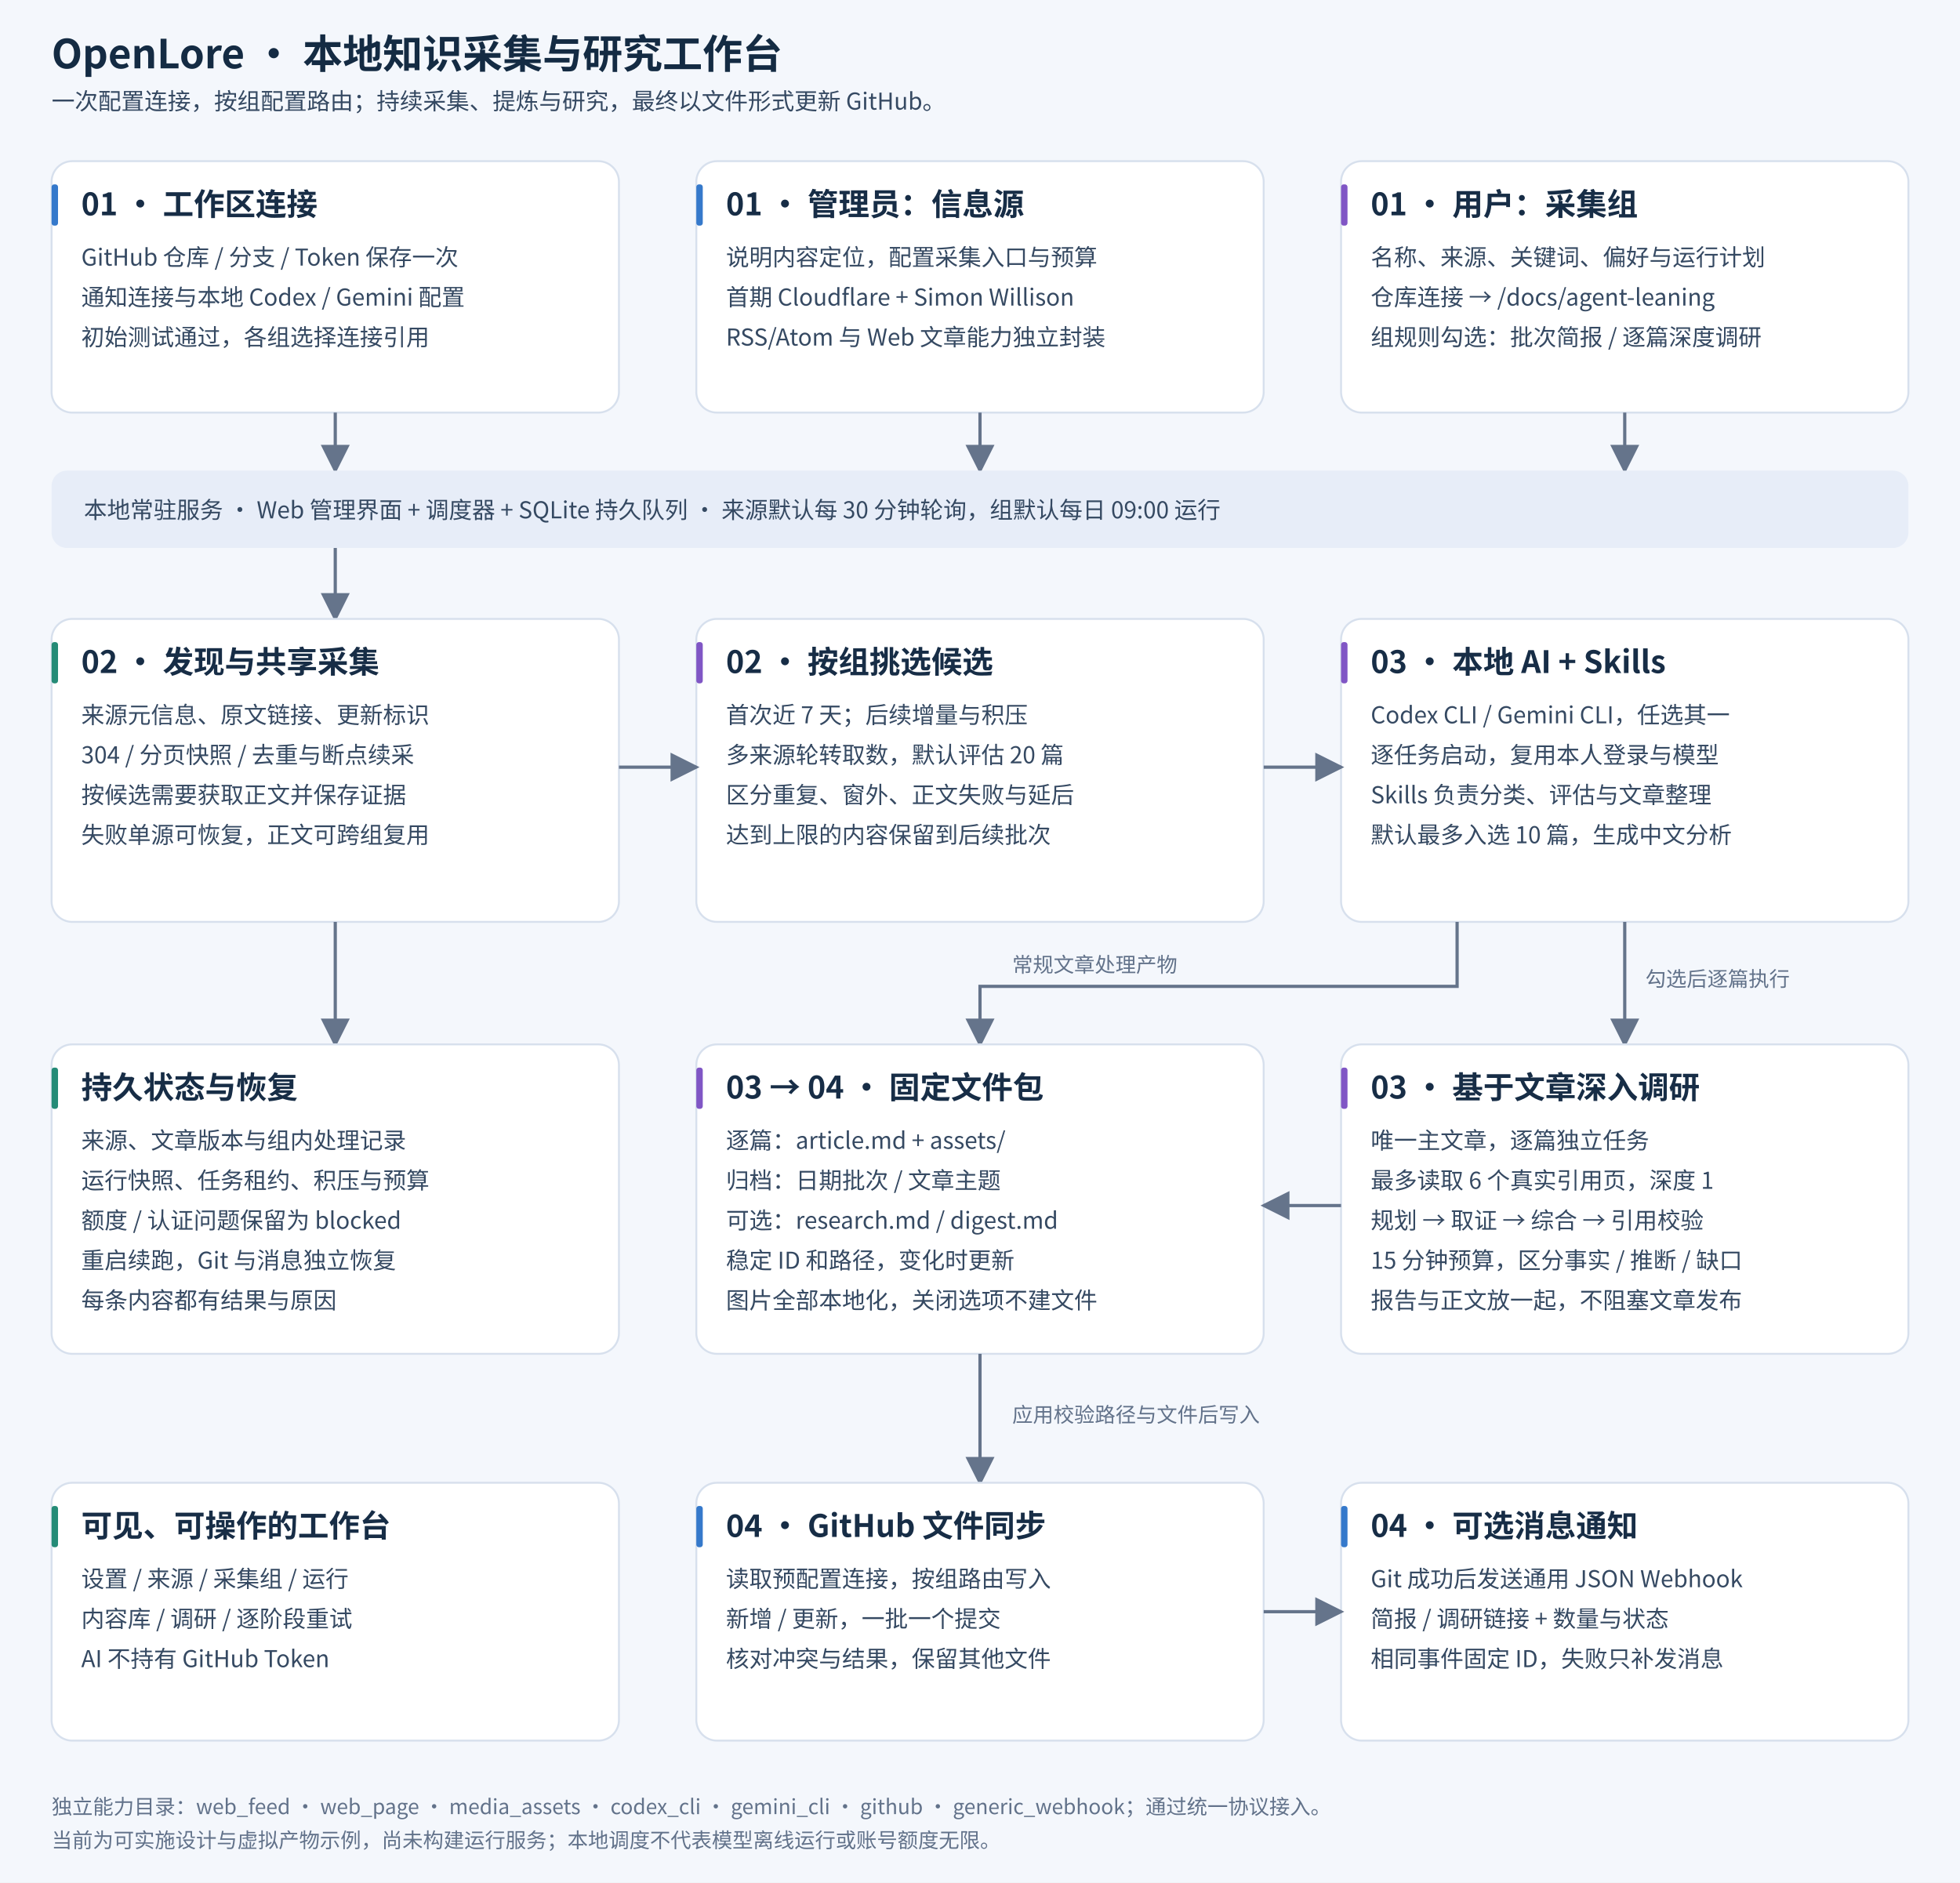
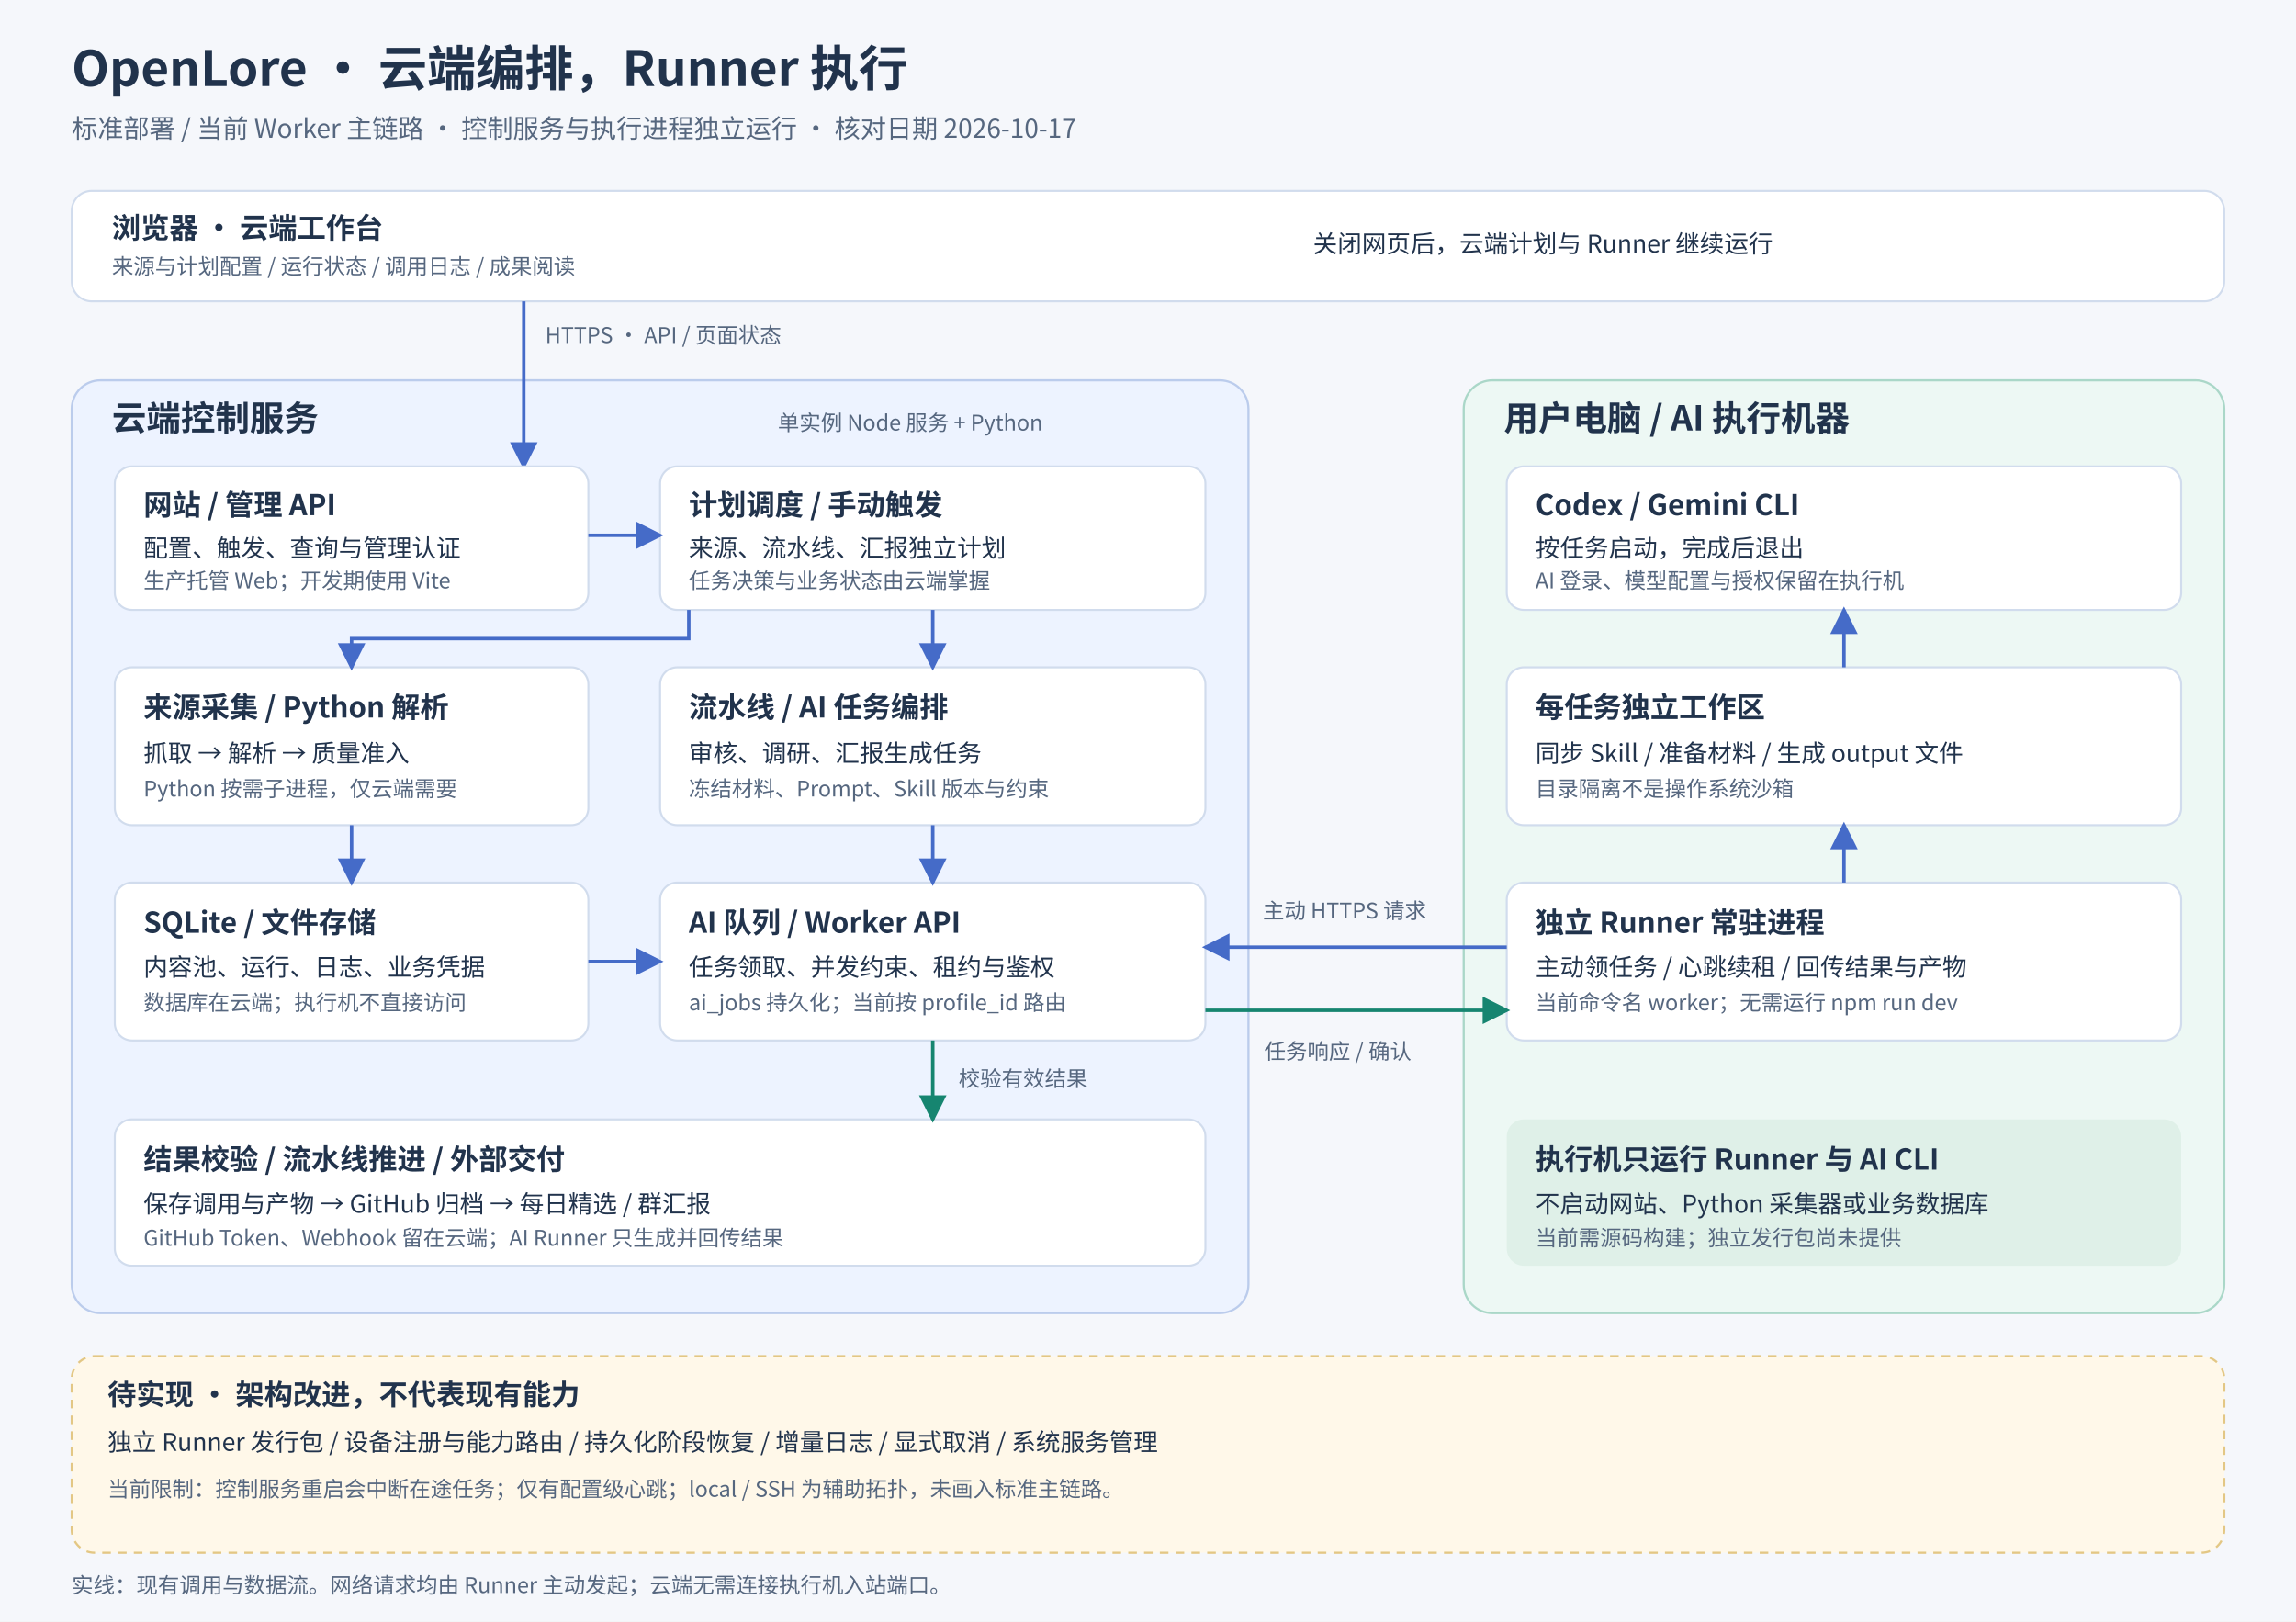
- <svg xmlns="http://www.w3.org/2000/svg" width="1520" height="1460" viewBox="0 0 1520 1460" role="img" aria-labelledby="title desc">
+ <svg xmlns="http://www.w3.org/2000/svg" width="1600" height="1130" viewBox="0 0 1600 1130" role="img" aria-labelledby="title desc">
  <defs>
-     <marker id="arrow" markerWidth="9" markerHeight="9" refX="8" refY="4.5" orient="auto">
-       <path d="M0 0 L9 4.5 L0 9 Z" fill="#65748b" />
+     <marker id="blue" markerWidth="8" markerHeight="8" refX="7" refY="4" orient="auto">
+       <path d="M0 0 L8 4 L0 8 Z" fill="#456bc8" />
+     </marker>
+     <marker id="green" markerWidth="8" markerHeight="8" refX="7" refY="4" orient="auto">
+       <path d="M0 0 L8 4 L0 8 Z" fill="#168570" />
    </marker>
  </defs>
-   <style>text{font-family:"PingFang SC","Microsoft YaHei","Noto Sans CJK SC",Arial,sans-serif}.title{font-size:31px;font-weight:700;fill:#142b43}.head{font-size:24px;font-weight:650;fill:#172d46}.body{font-size:18px;fill:#354962}.small{font-size:16px;fill:#62728a}.code{font-family:Menlo,Consolas,monospace;font-size:17px;fill:#354962}.arrow{fill:none;stroke:#65748b;stroke-width:2.5;marker-end:url(#arrow)}</style>
-   <rect width="1520" height="1460" fill="#f4f7fc" />
-   <text x="40" y="53" class="title">OpenLore · 本地知识采集与研究工作台</text>
-   <text x="40" y="85" class="body">一次配置连接，按组配置路由；持续采集、提炼与研究，最终以文件形式更新 GitHub。</text>
-   <rect x="40" y="125" width="440" height="195" rx="16" fill="white" stroke="#d7e0ed" stroke-width="1.5" />
-   <rect x="40" y="143" width="5" height="32" rx="2" fill="#3579cb" />
-   <text x="63" y="167" class="head">01 · 工作区连接</text>
-   <text x="63" y="206" class="body">GitHub 仓库 / 分支 / Token 保存一次</text>
-   <text x="63" y="237" class="body">通知连接与本地 Codex / Gemini 配置</text>
-   <text x="63" y="268" class="body">初始测试通过，各组选择连接引用</text>
-   <rect x="540" y="125" width="440" height="195" rx="16" fill="white" stroke="#d7e0ed" stroke-width="1.5" />
-   <rect x="540" y="143" width="5" height="32" rx="2" fill="#3579cb" />
-   <text x="563" y="167" class="head">01 · 管理员：信息源</text>
-   <text x="563" y="206" class="body">说明内容定位，配置采集入口与预算</text>
-   <text x="563" y="237" class="body">首期 Cloudflare + Simon Willison</text>
-   <text x="563" y="268" class="body">RSS/Atom 与 Web 文章能力独立封装</text>
-   <rect x="1040" y="125" width="440" height="195" rx="16" fill="white" stroke="#d7e0ed" stroke-width="1.5" />
-   <rect x="1040" y="143" width="5" height="32" rx="2" fill="#8056c5" />
-   <text x="1063" y="167" class="head">01 · 用户：采集组</text>
-   <text x="1063" y="206" class="body">名称、来源、关键词、偏好与运行计划</text>
-   <text x="1063" y="237" class="body">仓库连接 → /docs/agent-leaning</text>
-   <text x="1063" y="268" class="body">组规则勾选：批次简报 / 逐篇深度调研</text>
-   <path d="M260 320 V365" class="arrow" />
-   <path d="M760 320 V365" class="arrow" />
-   <path d="M1260 320 V365" class="arrow" />
-   <rect x="40" y="365" width="1440" height="60" rx="12" fill="#e7edf8" />
-   <text x="65" y="402" class="body">本地常驻服务 · Web 管理界面 + 调度器 + SQLite 持久队列 · 来源默认每 30 分钟轮询，组默认每日 09:00 运行</text>
-   <path d="M260 425 V480" class="arrow" />
-   <rect x="40" y="480" width="440" height="235" rx="16" fill="white" stroke="#d7e0ed" stroke-width="1.5" />
-   <rect x="40" y="498" width="5" height="32" rx="2" fill="#258b77" />
-   <text x="63" y="522" class="head">02 · 发现与共享采集</text>
-   <text x="63" y="561" class="body">来源元信息、原文链接、更新标识</text>
-   <text x="63" y="592" class="body">304 / 分页快照 / 去重与断点续采</text>
-   <text x="63" y="623" class="body">按候选需要获取正文并保存证据</text>
-   <text x="63" y="654" class="body">失败单源可恢复，正文可跨组复用</text>
-   <rect x="540" y="480" width="440" height="235" rx="16" fill="white" stroke="#d7e0ed" stroke-width="1.5" />
-   <rect x="540" y="498" width="5" height="32" rx="2" fill="#8056c5" />
-   <text x="563" y="522" class="head">02 · 按组挑选候选</text>
-   <text x="563" y="561" class="body">首次近 7 天；后续增量与积压</text>
-   <text x="563" y="592" class="body">多来源轮转取数，默认评估 20 篇</text>
-   <text x="563" y="623" class="body">区分重复、窗外、正文失败与延后</text>
-   <text x="563" y="654" class="body">达到上限的内容保留到后续批次</text>
-   <rect x="1040" y="480" width="440" height="235" rx="16" fill="white" stroke="#d7e0ed" stroke-width="1.5" />
-   <rect x="1040" y="498" width="5" height="32" rx="2" fill="#8056c5" />
-   <text x="1063" y="522" class="head">03 · 本地 AI + Skills</text>
-   <text x="1063" y="561" class="body">Codex CLI / Gemini CLI，任选其一</text>
-   <text x="1063" y="592" class="body">逐任务启动，复用本人登录与模型</text>
-   <text x="1063" y="623" class="body">Skills 负责分类、评估与文章整理</text>
-   <text x="1063" y="654" class="body">默认最多入选 10 篇，生成中文分析</text>
-   <path d="M480 595 H540" class="arrow" />
-   <path d="M980 595 H1040" class="arrow" />
-   <path d="M260 715 V810" class="arrow" />
-   <path d="M1130 715 V765 H760 V810" class="arrow" />
-   <text x="785" y="754" class="small">常规文章处理产物</text>
-   <path d="M1260 715 V810" class="arrow" />
-   <text x="1276" y="765" class="small">勾选后逐篇执行</text>
-   <rect x="40" y="810" width="440" height="240" rx="16" fill="white" stroke="#d7e0ed" stroke-width="1.5" />
-   <rect x="40" y="828" width="5" height="32" rx="2" fill="#258b77" />
-   <text x="63" y="852" class="head">持久状态与恢复</text>
-   <text x="63" y="891" class="body">来源、文章版本与组内处理记录</text>
-   <text x="63" y="922" class="body">运行快照、任务租约、积压与预算</text>
-   <text x="63" y="953" class="body">额度 / 认证问题保留为 blocked</text>
-   <text x="63" y="984" class="body">重启续跑，Git 与消息独立恢复</text>
-   <text x="63" y="1015" class="body">每条内容都有结果与原因</text>
-   <rect x="540" y="810" width="440" height="240" rx="16" fill="white" stroke="#d7e0ed" stroke-width="1.5" />
-   <rect x="540" y="828" width="5" height="32" rx="2" fill="#8056c5" />
-   <text x="563" y="852" class="head">03 → 04 · 固定文件包</text>
-   <text x="563" y="891" class="body">逐篇：article.md + assets/</text>
-   <text x="563" y="922" class="body">归档：日期批次 / 文章主题</text>
-   <text x="563" y="953" class="body">可选：research.md / digest.md</text>
-   <text x="563" y="984" class="body">稳定 ID 和路径，变化时更新</text>
-   <text x="563" y="1015" class="body">图片全部本地化，关闭选项不建文件</text>
-   <rect x="1040" y="810" width="440" height="240" rx="16" fill="white" stroke="#d7e0ed" stroke-width="1.5" />
-   <rect x="1040" y="828" width="5" height="32" rx="2" fill="#8056c5" />
-   <text x="1063" y="852" class="head">03 · 基于文章深入调研</text>
-   <text x="1063" y="891" class="body">唯一主文章，逐篇独立任务</text>
-   <text x="1063" y="922" class="body">最多读取 6 个真实引用页，深度 1</text>
-   <text x="1063" y="953" class="body">规划 → 取证 → 综合 → 引用校验</text>
-   <text x="1063" y="984" class="body">15 分钟预算，区分事实 / 推断 / 缺口</text>
-   <text x="1063" y="1015" class="body">报告与正文放一起，不阻塞文章发布</text>
-   <path d="M1040 935 H980" class="arrow" />
-   <path d="M760 1050 V1150" class="arrow" />
-   <text x="785" y="1103" class="small">应用校验路径与文件后写入</text>
-   <rect x="40" y="1150" width="440" height="200" rx="16" fill="white" stroke="#d7e0ed" stroke-width="1.5" />
-   <rect x="40" y="1168" width="5" height="32" rx="2" fill="#258b77" />
-   <text x="63" y="1192" class="head">可见、可操作的工作台</text>
-   <text x="63" y="1231" class="body">设置 / 来源 / 采集组 / 运行</text>
-   <text x="63" y="1262" class="body">内容库 / 调研 / 逐阶段重试</text>
-   <text x="63" y="1293" class="body">AI 不持有 GitHub Token</text>
-   <rect x="540" y="1150" width="440" height="200" rx="16" fill="white" stroke="#d7e0ed" stroke-width="1.5" />
-   <rect x="540" y="1168" width="5" height="32" rx="2" fill="#3579cb" />
-   <text x="563" y="1192" class="head">04 · GitHub 文件同步</text>
-   <text x="563" y="1231" class="body">读取预配置连接，按组路由写入</text>
-   <text x="563" y="1262" class="body">新增 / 更新，一批一个提交</text>
-   <text x="563" y="1293" class="body">核对冲突与结果，保留其他文件</text>
-   <rect x="1040" y="1150" width="440" height="200" rx="16" fill="white" stroke="#d7e0ed" stroke-width="1.5" />
-   <rect x="1040" y="1168" width="5" height="32" rx="2" fill="#3579cb" />
-   <text x="1063" y="1192" class="head">04 · 可选消息通知</text>
-   <text x="1063" y="1231" class="body">Git 成功后发送通用 JSON Webhook</text>
-   <text x="1063" y="1262" class="body">简报 / 调研链接 + 数量与状态</text>
-   <text x="1063" y="1293" class="body">相同事件固定 ID，失败只补发消息</text>
-   <path d="M980 1250 H1040" class="arrow" />
-   <text x="40" y="1407" class="small">独立能力目录：web_feed · web_page · media_assets · codex_cli · gemini_cli · github · generic_webhook；通过统一协议接入。</text>
-   <text x="40" y="1433" class="small">当前为可实施设计与虚拟产物示例，尚未构建运行服务；本地调度不代表模型离线运行或账号额度无限。</text>
+   <style>
+     text{font-family:"PingFang SC","Microsoft YaHei","Noto Sans CJK SC",sans-serif;fill:#21334c}
+     .title{font-size:34px;font-weight:700}.sub{font-size:18px;fill:#56677f}.head{font-size:24px;font-weight:650}.label{font-size:20px;font-weight:600}.body{font-size:17px}.small{font-size:15px;fill:#56677f}.mono{font-family:Menlo,Consolas,monospace;font-size:16px}
+     .flow{stroke:#456bc8;stroke-width:2.4;fill:none;marker-end:url(#blue)}.return{stroke:#168570;stroke-width:2.4;fill:none;marker-end:url(#green)}.box{fill:white;stroke:#d1dced;stroke-width:1.4}
+   </style>
+   <rect width="1600" height="1130" fill="#f5f7fb" />
+   <text x="50" y="60" class="title">OpenLore · 云端编排，Runner 执行</text>
+   <text x="50" y="96" class="sub">标准部署 / 当前 Worker 主链路 · 控制服务与执行进程独立运行 · 核对日期 2026-10-17</text>
+   <rect x="50" y="133" width="1500" height="77" rx="14" class="box" />
+   <text x="78" y="166" class="label">浏览器 · 云端工作台</text>
+   <text x="78" y="191" class="small">来源与计划配置 / 运行状态 / 调用日志 / 成果阅读</text>
+   <text x="915" y="176" class="body">关闭网页后，云端计划与 Runner 继续运行</text>
+   <text x="380" y="239" class="small">HTTPS · API / 页面状态</text>
+   <rect x="50" y="265" width="820" height="650" rx="20" fill="#edf3ff" stroke="#bbccec" stroke-width="1.5" />
+   <text x="78" y="300" class="head">云端控制服务</text>
+   <text x="542" y="300" class="small">单实例 Node 服务 + Python</text>
+   <path d="M365 210 V325" class="flow" />
+   <rect x="80" y="325" width="330" height="100" rx="12" class="box" />
+   <text x="100" y="359" class="label">网站 / 管理 API</text>
+   <text x="100" y="388" class="body">配置、触发、查询与管理认证</text>
+   <text x="100" y="410" class="small">生产托管 Web；开发期使用 Vite</text>
+   <rect x="460" y="325" width="380" height="100" rx="12" class="box" />
+   <text x="480" y="359" class="label">计划调度 / 手动触发</text>
+   <text x="480" y="388" class="body">来源、流水线、汇报独立计划</text>
+   <text x="480" y="410" class="small">任务决策与业务状态由云端掌握</text>
+   <path d="M410 373 H460" class="flow" />
+   <rect x="80" y="465" width="330" height="110" rx="12" class="box" />
+   <text x="100" y="500" class="label">来源采集 / Python 解析</text>
+   <text x="100" y="531" class="body">抓取 → 解析 → 质量准入</text>
+   <text x="100" y="555" class="small">Python 按需子进程，仅云端需要</text>
+   <rect x="460" y="465" width="380" height="110" rx="12" class="box" />
+   <text x="480" y="500" class="label">流水线 / AI 任务编排</text>
+   <text x="480" y="531" class="body">审核、调研、汇报生成任务</text>
+   <text x="480" y="555" class="small">冻结材料、Prompt、Skill 版本与约束</text>
+   <path d="M650 425 V465" class="flow" />
+   <path d="M480 425 V445 H245 V465" class="flow" />
+   <rect x="80" y="615" width="330" height="110" rx="12" class="box" />
+   <text x="100" y="650" class="label">SQLite / 文件存储</text>
+   <text x="100" y="680" class="body">内容池、运行、日志、业务凭据</text>
+   <text x="100" y="704" class="small">数据库在云端；执行机不直接访问</text>
+   <rect x="460" y="615" width="380" height="110" rx="12" class="box" />
+   <text x="480" y="650" class="label">AI 队列 / Worker API</text>
+   <text x="480" y="680" class="body">任务领取、并发约束、租约与鉴权</text>
+   <text x="480" y="704" class="small">ai_jobs 持久化；当前按 profile_id 路由</text>
+   <path d="M245 575 V615" class="flow" />
+   <path d="M650 575 V615" class="flow" />
+   <path d="M410 670 H460" class="flow" />
+   <rect x="80" y="780" width="760" height="102" rx="12" class="box" />
+   <text x="100" y="815" class="label">结果校验 / 流水线推进 / 外部交付</text>
+   <text x="100" y="845" class="body">保存调用与产物 → GitHub 归档 → 每日精选 / 群汇报</text>
+   <text x="100" y="868" class="small">GitHub Token、Webhook 留在云端；AI Runner 只生成并回传结果</text>
+   <path d="M650 725 V780" class="return" />
+   <text x="668" y="757" class="small">校验有效结果</text>
+   <rect x="1020" y="265" width="530" height="650" rx="20" fill="#edf8f4" stroke="#aad7c8" stroke-width="1.5" />
+   <text x="1048" y="300" class="head">用户电脑 / AI 执行机器</text>
+   <rect x="1050" y="325" width="470" height="100" rx="12" class="box" />
+   <text x="1070" y="359" class="label">Codex / Gemini CLI</text>
+   <text x="1070" y="388" class="body">按任务启动，完成后退出</text>
+   <text x="1070" y="410" class="small">AI 登录、模型配置与授权保留在执行机</text>
+   <rect x="1050" y="465" width="470" height="110" rx="12" class="box" />
+   <text x="1070" y="500" class="label">每任务独立工作区</text>
+   <text x="1070" y="531" class="body">同步 Skill / 准备材料 / 生成 output 文件</text>
+   <text x="1070" y="555" class="small">目录隔离不是操作系统沙箱</text>
+   <path d="M1285 465 V425" class="flow" />
+   <rect x="1050" y="615" width="470" height="110" rx="12" class="box" />
+   <text x="1070" y="650" class="label">独立 Runner 常驻进程</text>
+   <text x="1070" y="680" class="body">主动领任务 / 心跳续租 / 回传结果与产物</text>
+   <text x="1070" y="704" class="small">当前命令名 worker；无需运行 npm run dev</text>
+   <path d="M1285 615 V575" class="flow" />
+   <path d="M1050 660 H840" class="flow" />
+   <text x="880" y="640" class="small">主动 HTTPS 请求</text>
+   <path d="M840 704 H1050" class="return" />
+   <text x="881" y="738" class="small">任务响应 / 确认</text>
+   <rect x="1050" y="780" width="470" height="102" rx="12" fill="#dff0e8" />
+   <text x="1070" y="815" class="label">执行机只运行 Runner 与 AI CLI</text>
+   <text x="1070" y="845" class="body">不启动网站、Python 采集器或业务数据库</text>
+   <text x="1070" y="868" class="small">当前需源码构建；独立发行包尚未提供</text>
+   <rect x="50" y="945" width="1500" height="137" rx="16" fill="#fff8e9" stroke="#e3c784" stroke-width="1.5" stroke-dasharray="6 5" />
+   <text x="75" y="979" class="label">待实现 · 架构改进，不代表现有能力</text>
+   <text x="75" y="1011" class="body">独立 Runner 发行包 / 设备注册与能力路由 / 持久化阶段恢复 / 增量日志 / 显式取消 / 系统服务管理</text>
+   <text x="75" y="1043" class="small">当前限制：控制服务重启会中断在途任务；仅有配置级心跳；local / SSH 为辅助拓扑，未画入标准主链路。</text>
+   <text x="50" y="1110" class="small">实线：现有调用与数据流。网络请求均由 Runner 主动发起；云端无需连接执行机入站端口。</text>
</svg>
